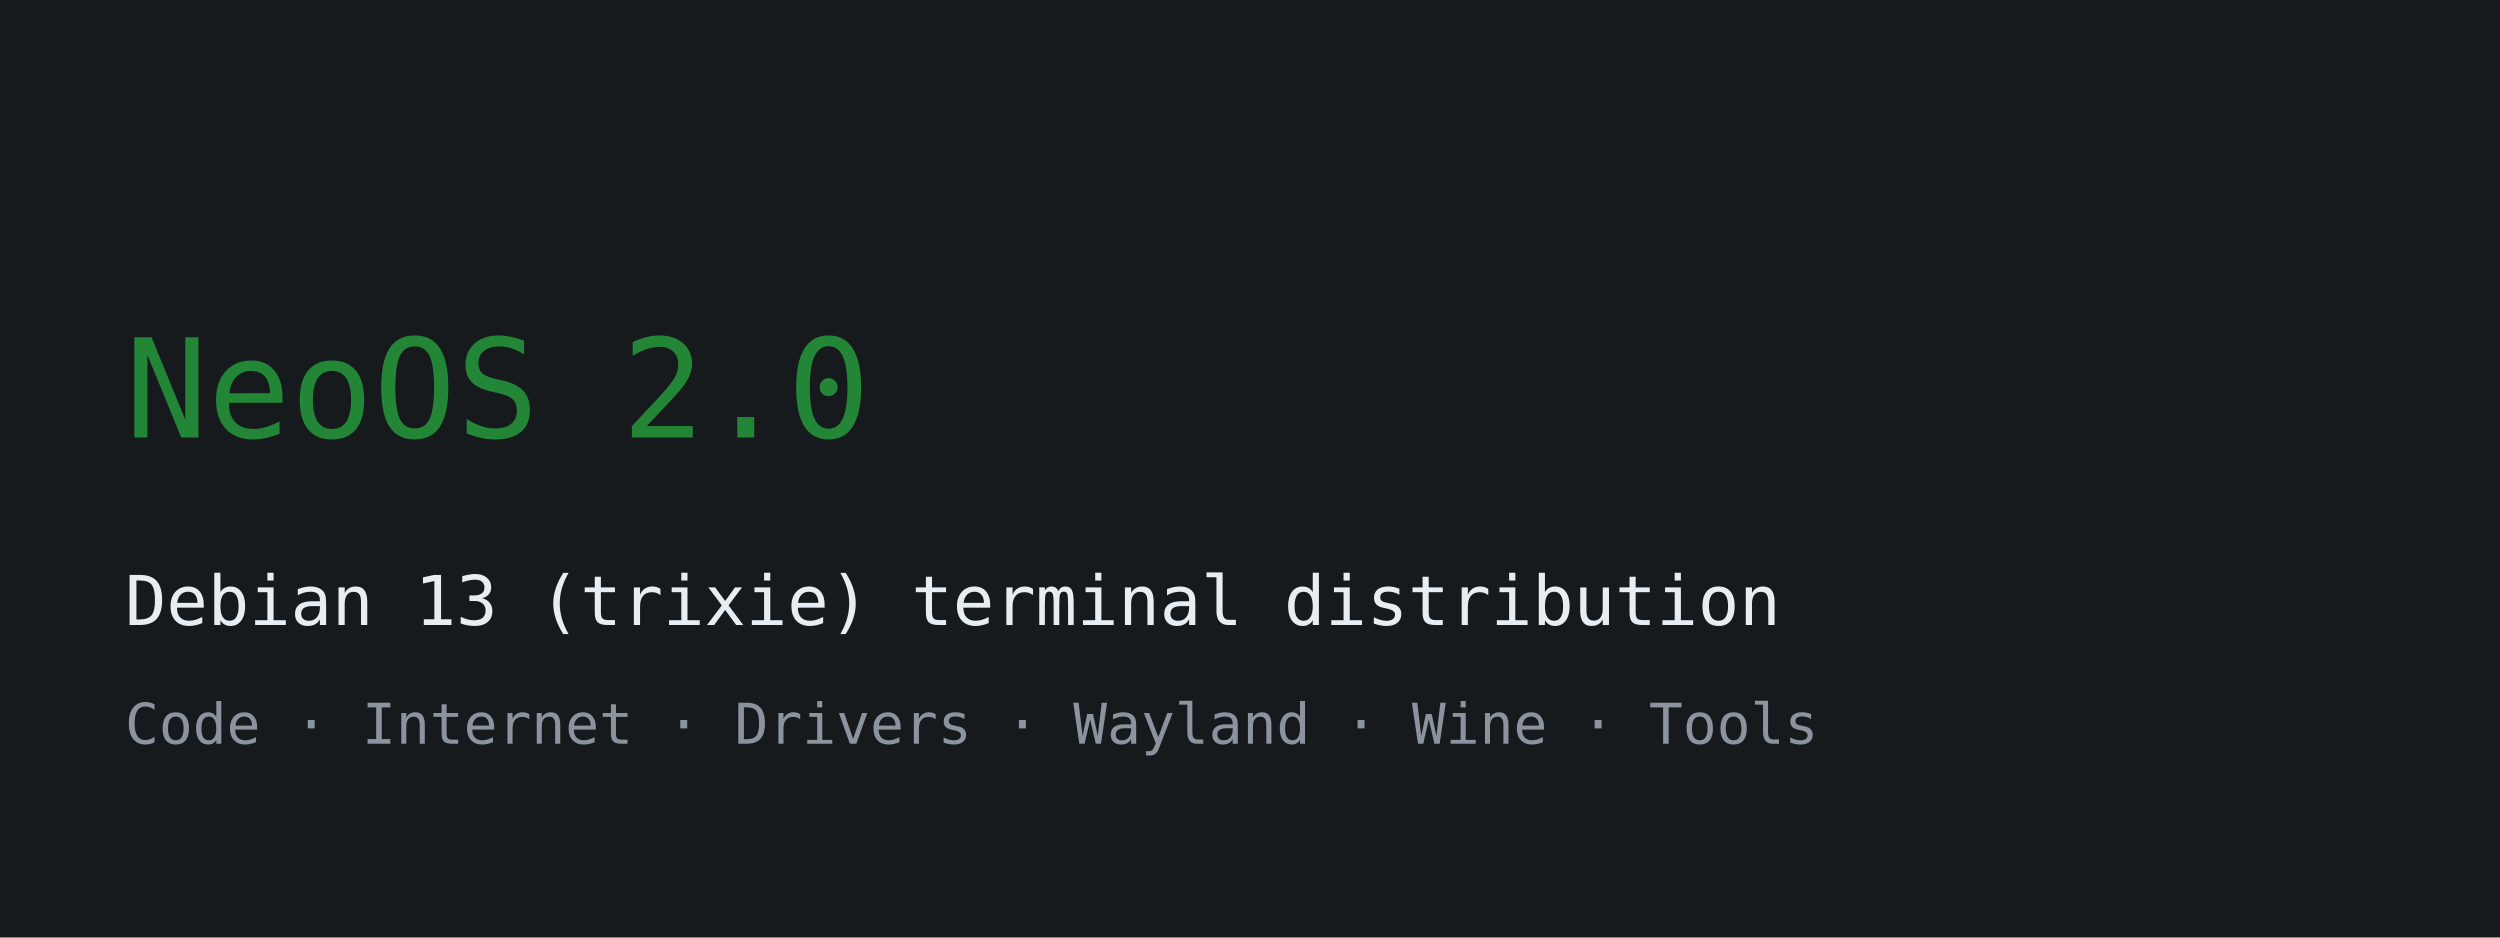
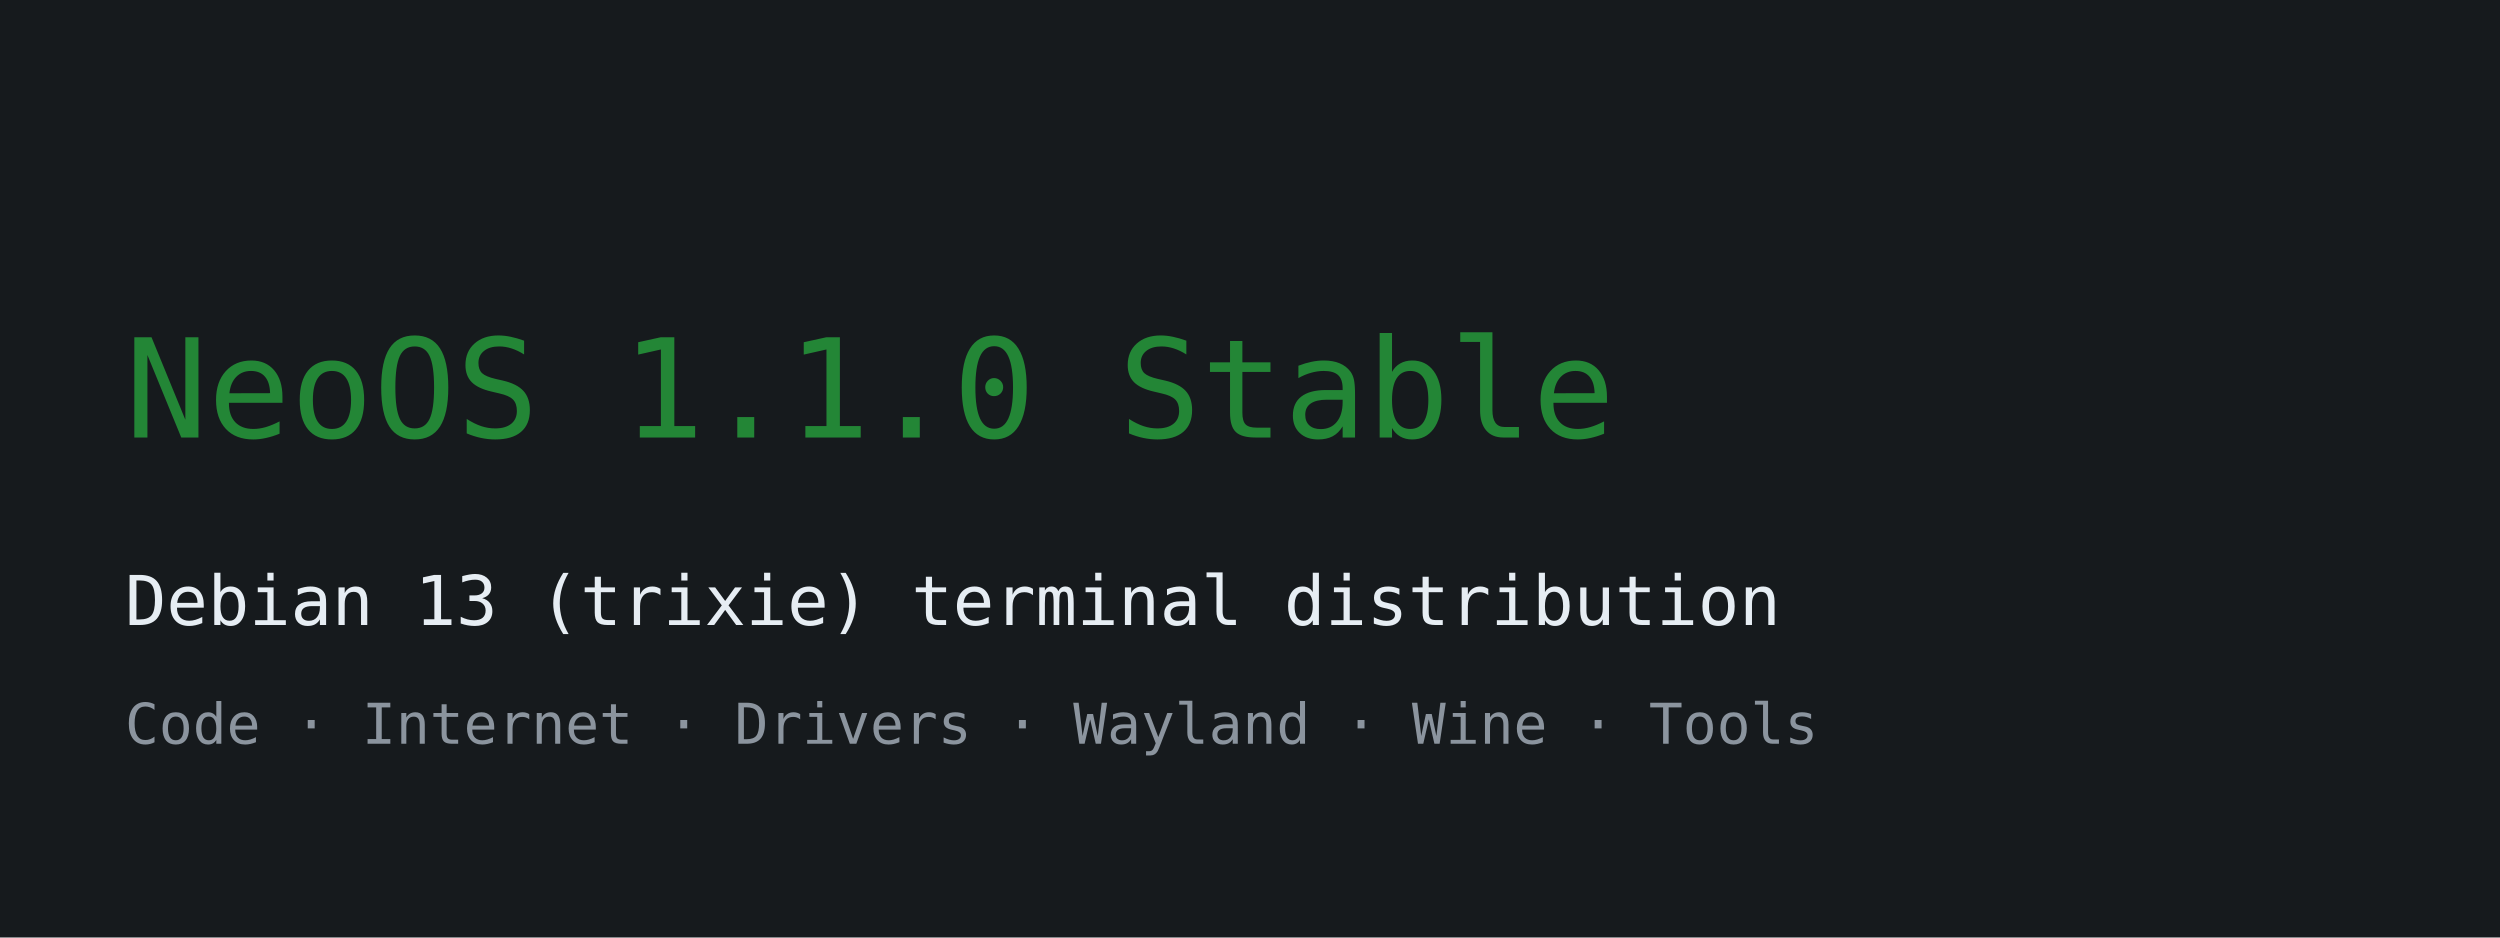
<svg xmlns="http://www.w3.org/2000/svg" width="800" height="300" viewBox="0 0 800 300">
  <rect width="800" height="300" fill="#161a1d" />
-   <text x="40" y="140" font-family="monospace" font-size="44" fill="#238636">NeoOS 2.0</text>
+   <text x="40" y="140" font-family="monospace" font-size="44" fill="#238636">NeoOS 1.1.0 Stable</text>
  <text x="40" y="200" font-family="monospace" font-size="22" fill="#e6edf3">Debian 13 (trixie) terminal distribution</text>
  <text x="40" y="238" font-family="monospace" font-size="18" fill="#8b949e">Code · Internet · Drivers · Wayland · Wine · Tools</text>
</svg>
